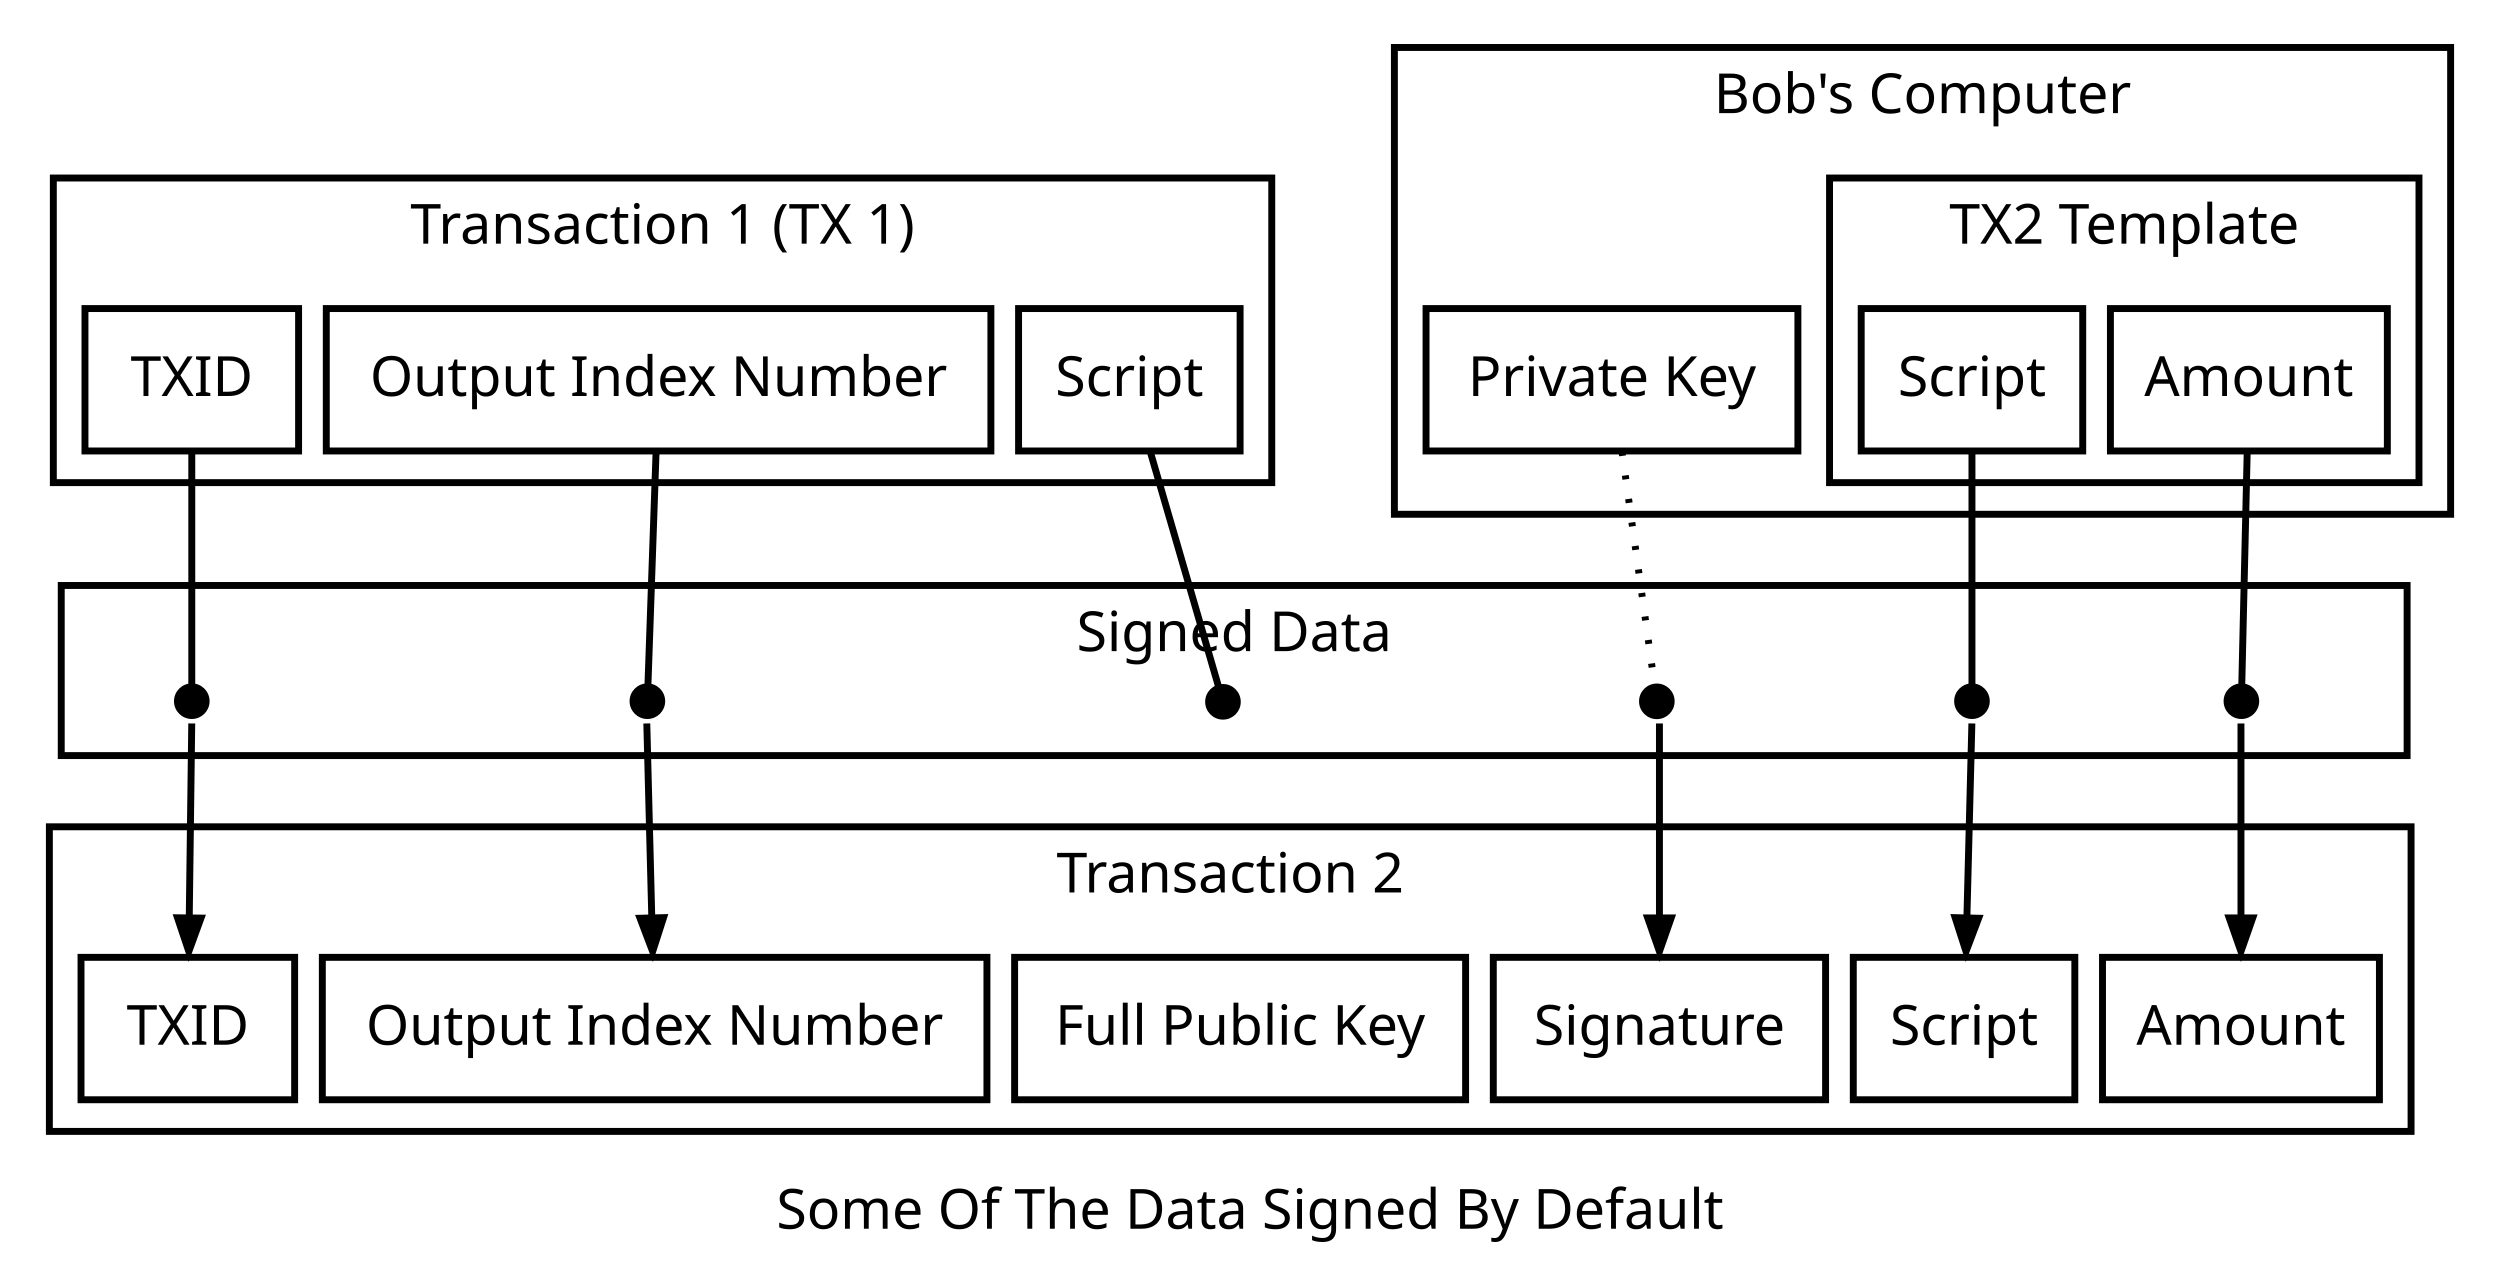
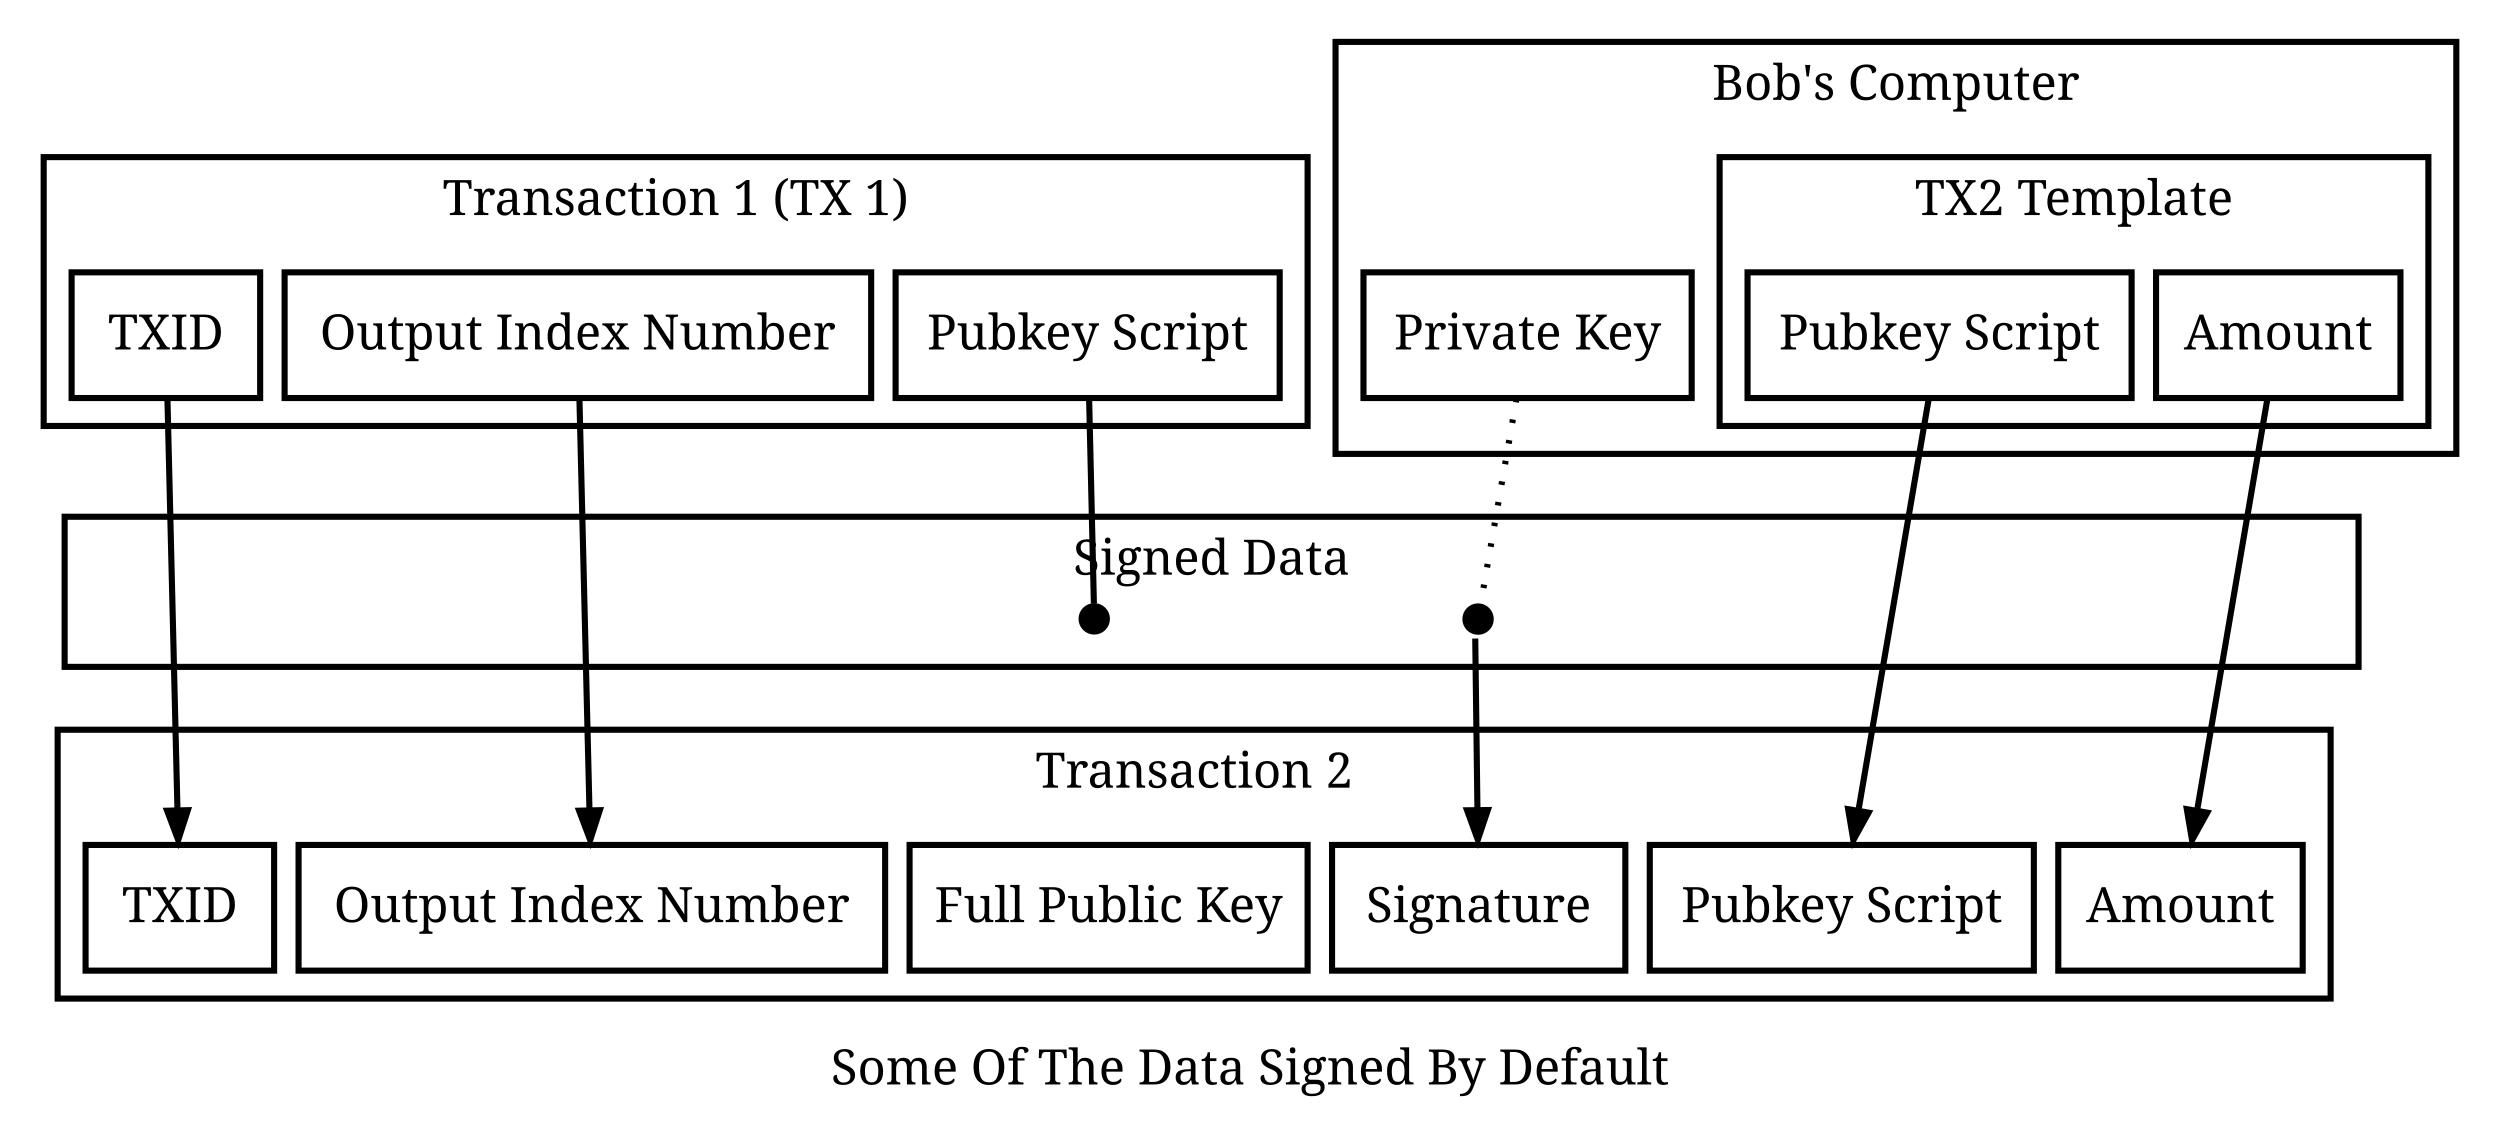
- <svg xmlns="http://www.w3.org/2000/svg" width="450pt" height="230pt" viewBox="0.00 0.00 450.00 230.35">
-   <g id="graph1" class="graph" transform="scale(0.713154 0.713154) rotate(0) translate(4 319)">
-     <polygon fill="white" stroke="white" points="-4,5 -4,-319 628,-319 628,5 -4,5" />
-     <text text-anchor="middle" x="311.5" y="-8.4" font-family="Sans" font-size="14.00">Some Of The Data Signed By Default</text>
+ <svg xmlns="http://www.w3.org/2000/svg" width="450pt" height="203pt" viewBox="0.00 0.00 450.00 203.29">
+   <g id="graph1" class="graph" transform="scale(0.629371 0.629371) rotate(0) translate(4 319)">
+     <polygon fill="white" stroke="white" points="-4,5 -4,-319 712,-319 712,5 -4,5" />
+     <text text-anchor="middle" x="353.5" y="-8.4" font-family="Times Roman,serif" font-size="14.00">Some Of The Data Signed By Default</text>
    <g id="graph2" class="cluster">
-       <polygon fill="none" stroke="black" stroke-width="1.75" points="9,-197 9,-274 317,-274 317,-197 9,-197" />
-       <text text-anchor="middle" x="163" y="-257.4" font-family="Sans" font-size="14.00">Transaction 1 (TX 1)</text>
+       <polygon fill="none" stroke="black" stroke-width="1.75" points="8,-197 8,-274 370,-274 370,-197 8,-197" />
+       <text text-anchor="middle" x="189" y="-257.4" font-family="Times Roman,serif" font-size="14.00">Transaction 1 (TX 1)</text>
    </g>
    <g id="graph3" class="cluster">
-       <polygon fill="none" stroke="black" stroke-width="1.75" points="11,-128 11,-171 604,-171 604,-128 11,-128" />
-       <text text-anchor="middle" x="307.5" y="-154.4" font-family="Sans" font-size="14.00">Signed Data</text>
+       <polygon fill="none" stroke="black" stroke-width="1.75" points="14,-128 14,-171 671,-171 671,-128 14,-128" />
+       <text text-anchor="middle" x="342.5" y="-154.4" font-family="Times Roman,serif" font-size="14.00">           Signed Data</text>
    </g>
    <g id="graph4" class="cluster">
-       <polygon fill="none" stroke="black" stroke-width="1.75" points="8,-33 8,-110 605,-110 605,-33 8,-33" />
-       <text text-anchor="middle" x="306.5" y="-93.4" font-family="Sans" font-size="14.00">Transaction 2</text>
+       <polygon fill="none" stroke="black" stroke-width="1.75" points="12,-33 12,-110 663,-110 663,-33 12,-33" />
+       <text text-anchor="middle" x="337.5" y="-93.4" font-family="Times Roman,serif" font-size="14.00">Transaction 2</text>
    </g>
    <g id="graph5" class="cluster">
-       <polygon fill="none" stroke="black" stroke-width="1.75" points="348,-189 348,-307 615,-307 615,-189 348,-189" />
-       <text text-anchor="middle" x="481.5" y="-290.4" font-family="Sans" font-size="14.00">Bob's Computer</text>
+       <polygon fill="none" stroke="black" stroke-width="1.75" points="378,-189 378,-307 699,-307 699,-189 378,-189" />
+       <text text-anchor="middle" x="538.5" y="-290.4" font-family="Times Roman,serif" font-size="14.00">Bob's Computer</text>
    </g>
    <g id="graph6" class="cluster">
-       <polygon fill="none" stroke="black" stroke-width="1.75" points="458,-197 458,-274 607,-274 607,-197 458,-197" />
-       <text text-anchor="middle" x="532.5" y="-257.4" font-family="Sans" font-size="14.00">TX2 Template</text>
+       <polygon fill="none" stroke="black" stroke-width="1.75" points="488,-197 488,-274 691,-274 691,-197 488,-197" />
+       <text text-anchor="middle" x="589.5" y="-257.4" font-family="Times Roman,serif" font-size="14.00">TX2 Template</text>
    </g>
    <g id="node2" class="node">
-       <polygon fill="none" stroke="black" stroke-width="1.75" points="71,-241 17,-241 17,-205 71,-205 71,-241" />
-       <text text-anchor="middle" x="44" y="-218.9" font-family="Sans" font-size="14.00">TXID</text>
+       <polygon fill="none" stroke="black" stroke-width="1.75" points="70,-241 16,-241 16,-205 70,-205 70,-241" />
+       <text text-anchor="middle" x="43" y="-218.9" font-family="Times Roman,serif" font-size="14.00">TXID</text>
    </g>
-     <g id="edge10" class="edge">
-       <path fill="none" stroke="black" stroke-width="1.75" d="M44,-204.762C44,-186.762 44,-159.981 44,-146.092" />
-       <ellipse fill="black" stroke="black" cx="44" cy="-141.75" rx="4" ry="4" />
+     <g id="node13" class="node">
+       <polygon fill="none" stroke="black" stroke-width="1.75" points="74,-77 20,-77 20,-41 74,-41 74,-77" />
+       <text text-anchor="middle" x="47" y="-54.9" font-family="Times Roman,serif" font-size="14.00">TXID</text>
+     </g>
+     <g id="edge30" class="edge">
+       <path fill="none" stroke="black" stroke-width="1.75" d="M43.443,-204.823C44.137,-176.377 45.485,-121.115 46.308,-87.39" />
+       <polygon fill="black" stroke="black" points="49.81,-87.341 46.555,-77.259 42.812,-87.171 49.81,-87.341" />
    </g>
    <g id="node3" class="node">
-       <polygon fill="none" stroke="black" stroke-width="1.75" points="246,-241 78,-241 78,-205 246,-205 246,-241" />
-       <text text-anchor="middle" x="162" y="-218.9" font-family="Sans" font-size="14.00">Output Index Number</text>
+       <polygon fill="none" stroke="black" stroke-width="1.75" points="245,-241 77,-241 77,-205 245,-205 245,-241" />
+       <text text-anchor="middle" x="161" y="-218.9" font-family="Times Roman,serif" font-size="14.00">Output Index Number</text>
    </g>
-     <g id="edge12" class="edge">
-       <path fill="none" stroke="black" stroke-width="1.75" d="M161.364,-204.762C160.736,-186.762 159.802,-159.981 159.317,-146.092" />
-       <ellipse fill="black" stroke="black" cx="159.166" cy="-141.748" rx="4" ry="4" />
+     <g id="node14" class="node">
+       <polygon fill="none" stroke="black" stroke-width="1.75" points="249,-77 81,-77 81,-41 249,-41 249,-77" />
+       <text text-anchor="middle" x="165" y="-54.9" font-family="Times Roman,serif" font-size="14.00">Output Index Number</text>
+     </g>
+     <g id="edge32" class="edge">
+       <path fill="none" stroke="black" stroke-width="1.75" d="M161.443,-204.823C162.137,-176.377 163.485,-121.115 164.308,-87.39" />
+       <polygon fill="black" stroke="black" points="167.81,-87.341 164.555,-77.259 160.812,-87.171 167.81,-87.341" />
    </g>
    <g id="node4" class="node">
-       <polygon fill="none" stroke="black" stroke-width="1.75" points="309,-241 253,-241 253,-205 309,-205 309,-241" />
-       <text text-anchor="middle" x="281" y="-218.9" font-family="Sans" font-size="14.00">Script</text>
+       <polygon fill="none" stroke="black" stroke-width="1.75" points="362,-241 252,-241 252,-205 362,-205 362,-241" />
+       <text text-anchor="middle" x="307" y="-218.9" font-family="Times Roman,serif" font-size="14.00">Pubkey Script</text>
    </g>
    <g id="edge8" class="edge">
-       <path fill="none" stroke="black" stroke-width="1.75" d="M286.302,-204.762C291.587,-186.58 299.477,-159.439 303.478,-145.675" />
-       <ellipse fill="black" stroke="black" cx="304.665" cy="-141.591" rx="4" ry="4" />
-     </g>
-     <g id="node13" class="node">
-       <polygon fill="none" stroke="black" stroke-width="1.75" points="70,-77 16,-77 16,-41 70,-41 70,-77" />
-       <text text-anchor="middle" x="43" y="-54.9" font-family="Sans" font-size="14.00">TXID</text>
-     </g>
-     <g id="edge20" class="edge">
-       <path fill="none" stroke="black" stroke-width="1.75" d="M43.989,-136.124C43.927,-131.3 43.621,-107.47 43.366,-87.559" />
-       <polygon fill="black" stroke="black" points="46.863,-87.291 43.235,-77.337 39.864,-87.381 46.863,-87.291" />
-     </g>
-     <g id="node14" class="node">
-       <polygon fill="none" stroke="black" stroke-width="1.75" points="245,-77 77,-77 77,-41 245,-41 245,-77" />
-       <text text-anchor="middle" x="161" y="-54.9" font-family="Sans" font-size="14.00">Output Index Number</text>
-     </g>
-     <g id="edge22" class="edge">
-       <path fill="none" stroke="black" stroke-width="1.75" d="M159.022,-136.124C159.146,-131.3 159.757,-107.47 160.268,-87.559" />
-       <polygon fill="black" stroke="black" points="163.772,-87.423 160.53,-77.337 156.775,-87.244 163.772,-87.423" />
+       <path fill="none" stroke="black" stroke-width="1.75" d="M307.424,-204.762C307.843,-186.762 308.466,-159.981 308.789,-146.092" />
+       <ellipse fill="black" stroke="black" cx="308.89" cy="-141.749" rx="4" ry="4" />
    </g>
    <g id="node15" class="node">
-       <polygon fill="none" stroke="black" stroke-width="1.75" points="520,-77 464,-77 464,-41 520,-41 520,-77" />
-       <text text-anchor="middle" x="492" y="-54.9" font-family="Sans" font-size="14.00">Script</text>
-     </g>
-     <g id="edge24" class="edge">
-       <path fill="none" stroke="black" stroke-width="1.75" d="M493.978,-136.124C493.854,-131.3 493.243,-107.47 492.732,-87.559" />
-       <polygon fill="black" stroke="black" points="496.225,-87.244 492.47,-77.337 489.228,-87.423 496.225,-87.244" />
+       <polygon fill="none" stroke="black" stroke-width="1.75" points="578,-77 468,-77 468,-41 578,-41 578,-77" />
+       <text text-anchor="middle" x="523" y="-54.9" font-family="Times Roman,serif" font-size="14.00">Pubkey Script</text>
    </g>
    <g id="node17" class="node">
-       <polygon fill="none" stroke="black" stroke-width="1.75" points="597,-77 527,-77 527,-41 597,-41 597,-77" />
-       <text text-anchor="middle" x="562" y="-54.9" font-family="Sans" font-size="14.00">Amount</text>
-     </g>
-     <g id="edge26" class="edge">
-       <path fill="none" stroke="black" stroke-width="1.75" d="M562,-136.124C562,-131.3 562,-107.47 562,-87.559" />
-       <polygon fill="black" stroke="black" points="565.5,-87.337 562,-77.337 558.5,-87.337 565.5,-87.337" />
+       <polygon fill="none" stroke="black" stroke-width="1.75" points="655,-77 585,-77 585,-41 655,-41 655,-77" />
+       <text text-anchor="middle" x="620" y="-54.9" font-family="Times Roman,serif" font-size="14.00">Amount</text>
    </g>
    <g id="node18" class="node">
-       <polygon fill="none" stroke="black" stroke-width="1.75" points="457,-77 373,-77 373,-41 457,-41 457,-77" />
-       <text text-anchor="middle" x="415" y="-54.9" font-family="Sans" font-size="14.00">Signature</text>
+       <polygon fill="none" stroke="black" stroke-width="1.75" points="461,-77 377,-77 377,-41 461,-41 461,-77" />
+       <text text-anchor="middle" x="419" y="-54.9" font-family="Times Roman,serif" font-size="14.00">Signature</text>
    </g>
    <g id="edge28" class="edge">
-       <path fill="none" stroke="black" stroke-width="1.75" d="M415,-136.124C415,-131.3 415,-107.47 415,-87.559" />
-       <polygon fill="black" stroke="black" points="418.5,-87.337 415,-77.337 411.5,-87.337 418.5,-87.337" />
+       <path fill="none" stroke="black" stroke-width="1.75" d="M418.011,-136.124C418.073,-131.3 418.379,-107.47 418.634,-87.559" />
+       <polygon fill="black" stroke="black" points="422.136,-87.381 418.765,-77.337 415.137,-87.291 422.136,-87.381" />
    </g>
    <g id="node16" class="node">
-       <polygon fill="none" stroke="black" stroke-width="1.75" points="366,-77 252,-77 252,-41 366,-41 366,-77" />
-       <text text-anchor="middle" x="309" y="-54.9" font-family="Sans" font-size="14.00">Full Public Key</text>
+       <polygon fill="none" stroke="black" stroke-width="1.75" points="370,-77 256,-77 256,-41 370,-41 370,-77" />
+       <text text-anchor="middle" x="313" y="-54.9" font-family="Times Roman,serif" font-size="14.00">Full Public Key</text>
    </g>
    <g id="node20" class="node">
-       <polygon fill="none" stroke="black" stroke-width="1.75" points="450,-241 356,-241 356,-205 450,-205 450,-241" />
-       <text text-anchor="middle" x="403" y="-218.9" font-family="Sans" font-size="14.00">Private Key</text>
+       <polygon fill="none" stroke="black" stroke-width="1.75" points="480,-241 386,-241 386,-205 480,-205 480,-241" />
+       <text text-anchor="middle" x="433" y="-218.9" font-family="Times Roman,serif" font-size="14.00">Private Key</text>
    </g>
    <g id="edge18" class="edge">
-       <path fill="none" stroke="black" stroke-width="1.75" stroke-dasharray="1,5" d="M405.545,-204.762C408.082,-186.58 411.869,-159.439 413.79,-145.675" />
-       <ellipse fill="black" stroke="black" cx="414.343" cy="-141.712" rx="4" ry="4" />
+       <path fill="none" stroke="black" stroke-width="1.75" stroke-dasharray="1,5" d="M429.819,-204.762C426.648,-186.58 421.914,-159.439 419.513,-145.675" />
+       <ellipse fill="black" stroke="black" cx="418.818" cy="-141.691" rx="4" ry="4" />
    </g>
    <g id="node22" class="node">
-       <polygon fill="none" stroke="black" stroke-width="1.75" points="522,-241 466,-241 466,-205 522,-205 522,-241" />
-       <text text-anchor="middle" x="494" y="-218.9" font-family="Sans" font-size="14.00">Script</text>
+       <polygon fill="none" stroke="black" stroke-width="1.75" points="606,-241 496,-241 496,-205 606,-205 606,-241" />
+       <text text-anchor="middle" x="551" y="-218.9" font-family="Times Roman,serif" font-size="14.00">Pubkey Script</text>
    </g>
-     <g id="edge14" class="edge">
-       <path fill="none" stroke="black" stroke-width="1.75" d="M494,-204.762C494,-186.762 494,-159.981 494,-146.092" />
-       <ellipse fill="black" stroke="black" cx="494" cy="-141.75" rx="4" ry="4" />
+     <g id="edge34" class="edge">
+       <path fill="none" stroke="black" stroke-width="1.75" d="M547.897,-204.823C543.04,-176.377 533.605,-121.115 527.847,-87.39" />
+       <polygon fill="black" stroke="black" points="531.25,-86.527 526.117,-77.259 524.35,-87.705 531.25,-86.527" />
    </g>
    <g id="node23" class="node">
-       <polygon fill="none" stroke="black" stroke-width="1.75" points="599,-241 529,-241 529,-205 599,-205 599,-241" />
-       <text text-anchor="middle" x="564" y="-218.9" font-family="Sans" font-size="14.00">Amount</text>
+       <polygon fill="none" stroke="black" stroke-width="1.75" points="683,-241 613,-241 613,-205 683,-205 683,-241" />
+       <text text-anchor="middle" x="648" y="-218.9" font-family="Times Roman,serif" font-size="14.00">Amount</text>
    </g>
-     <g id="edge16" class="edge">
-       <path fill="none" stroke="black" stroke-width="1.75" d="M563.576,-204.762C563.157,-186.762 562.534,-159.981 562.211,-146.092" />
-       <ellipse fill="black" stroke="black" cx="562.11" cy="-141.749" rx="4" ry="4" />
+     <g id="edge36" class="edge">
+       <path fill="none" stroke="black" stroke-width="1.75" d="M644.897,-204.823C640.04,-176.377 630.605,-121.115 624.847,-87.39" />
+       <polygon fill="black" stroke="black" points="628.25,-86.527 623.117,-77.259 621.35,-87.705 628.25,-86.527" />
    </g>
  </g>
</svg>
